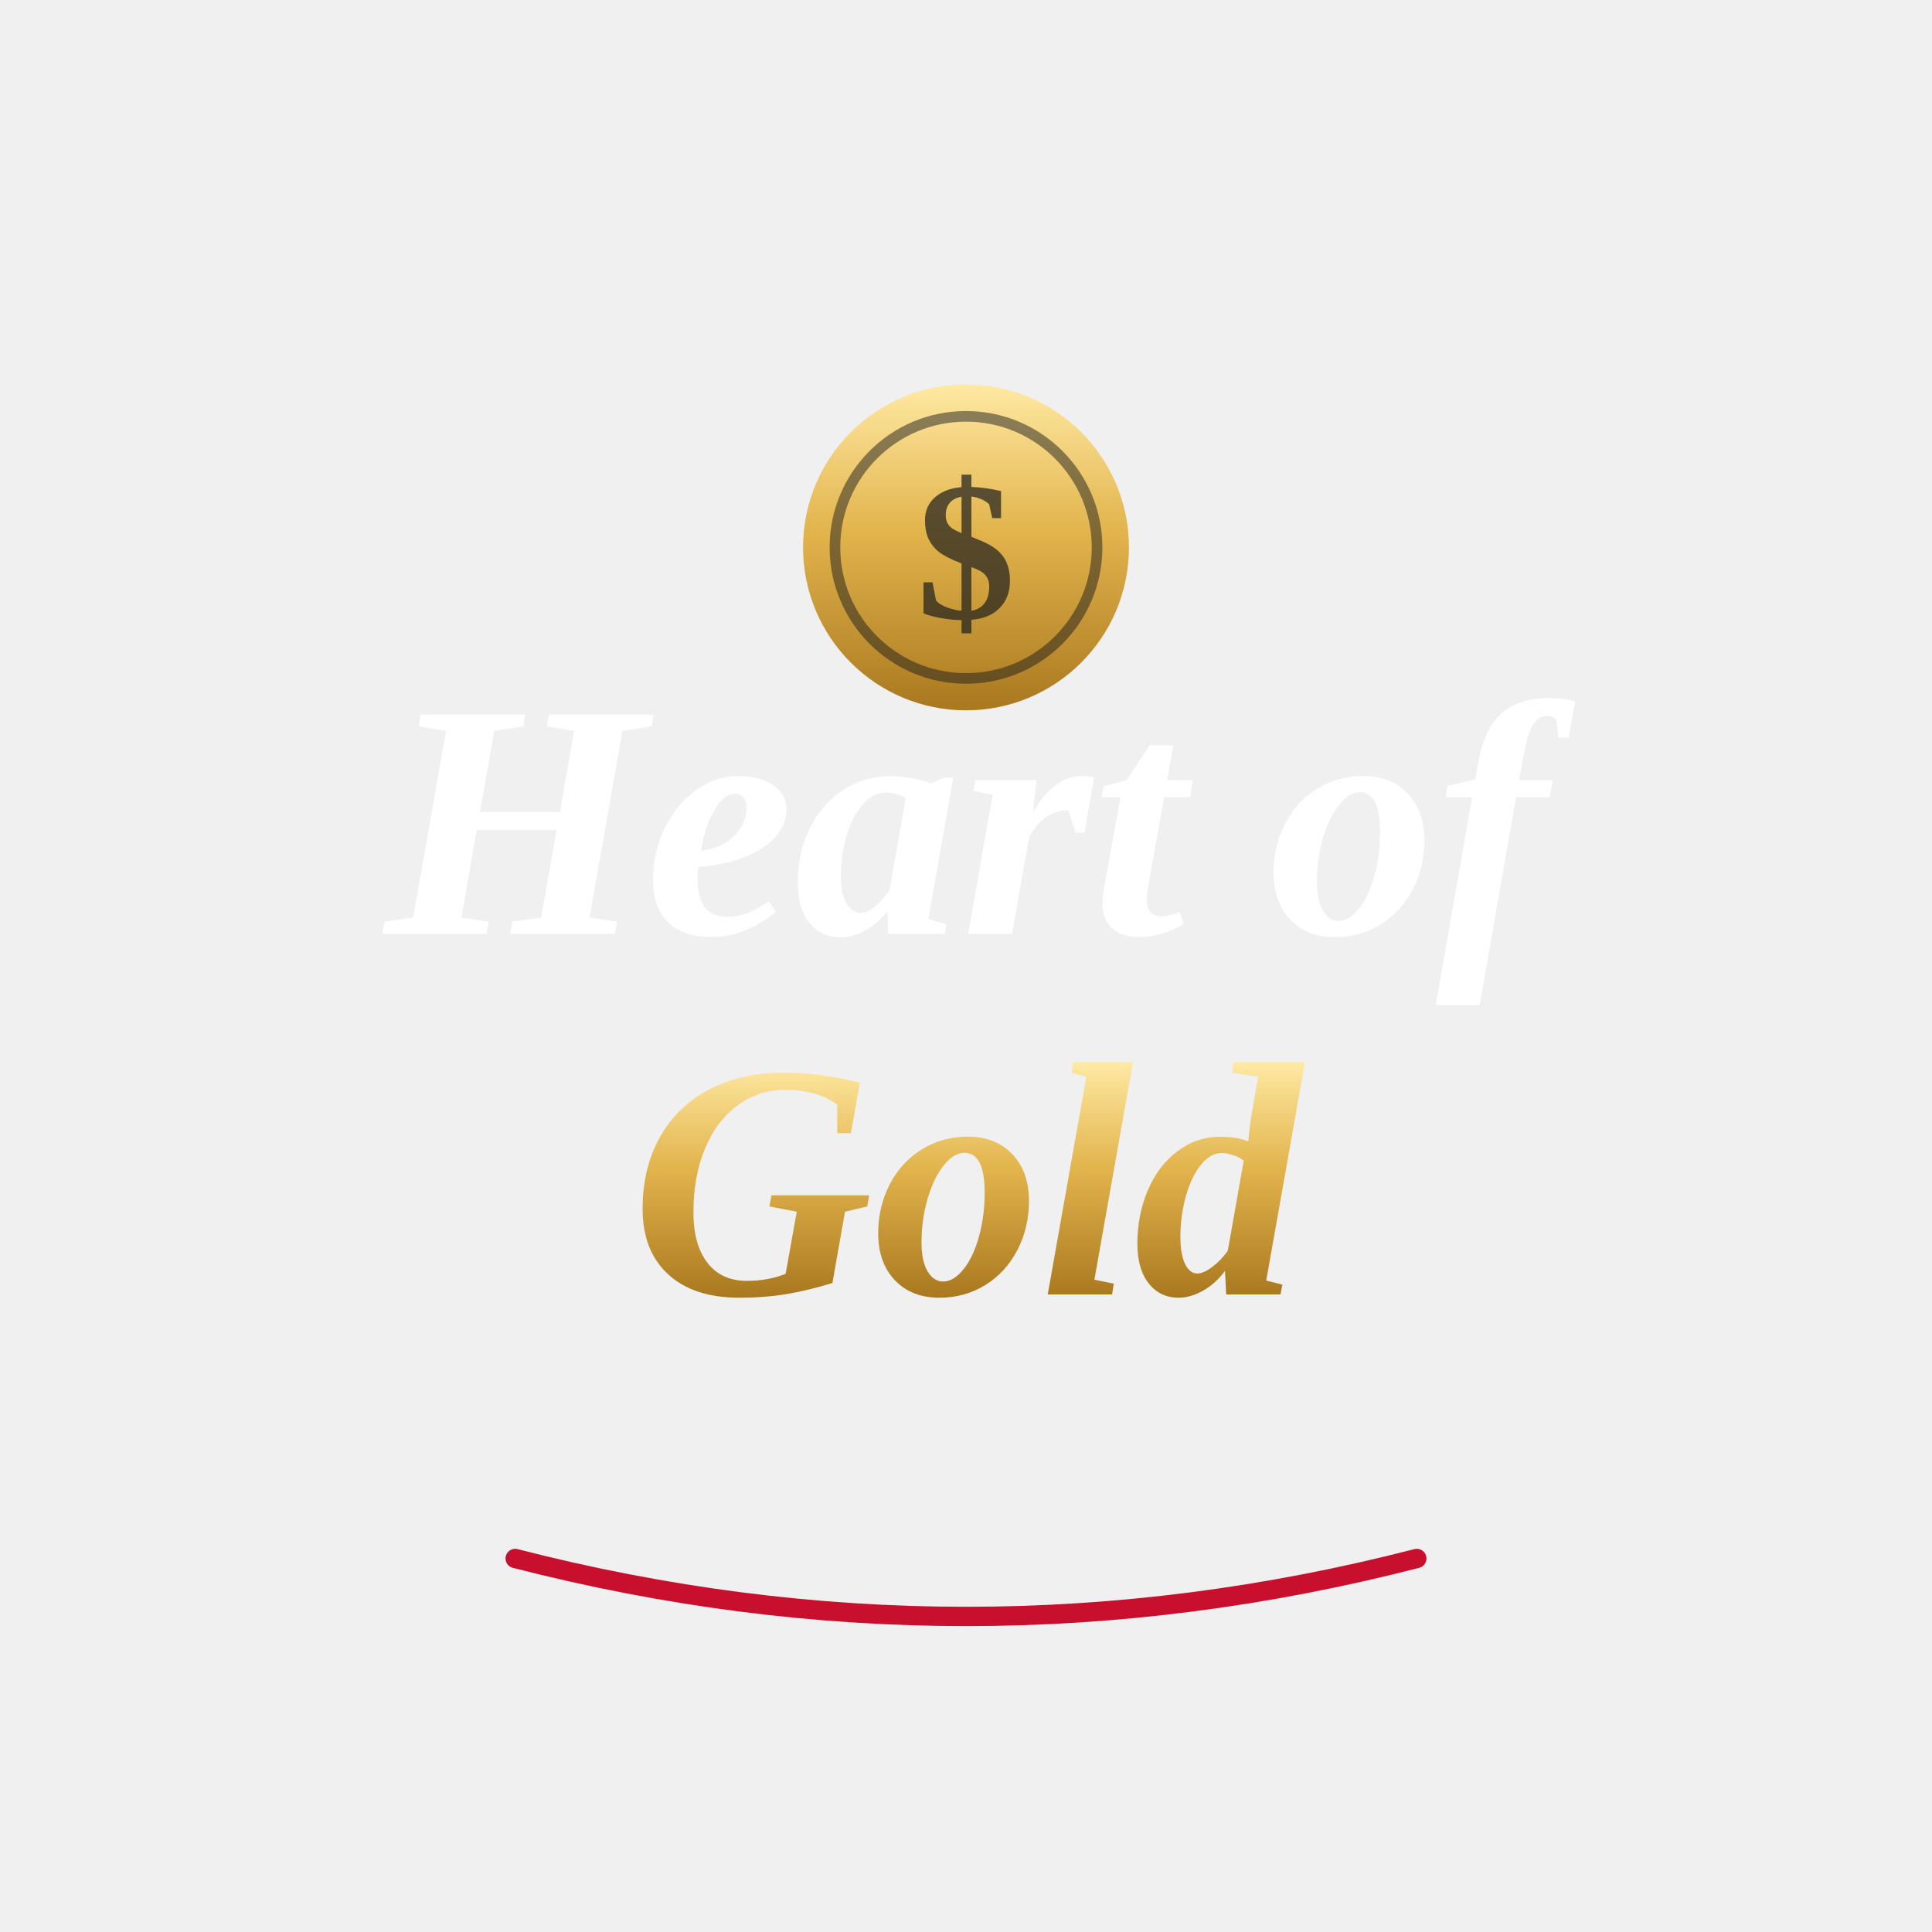
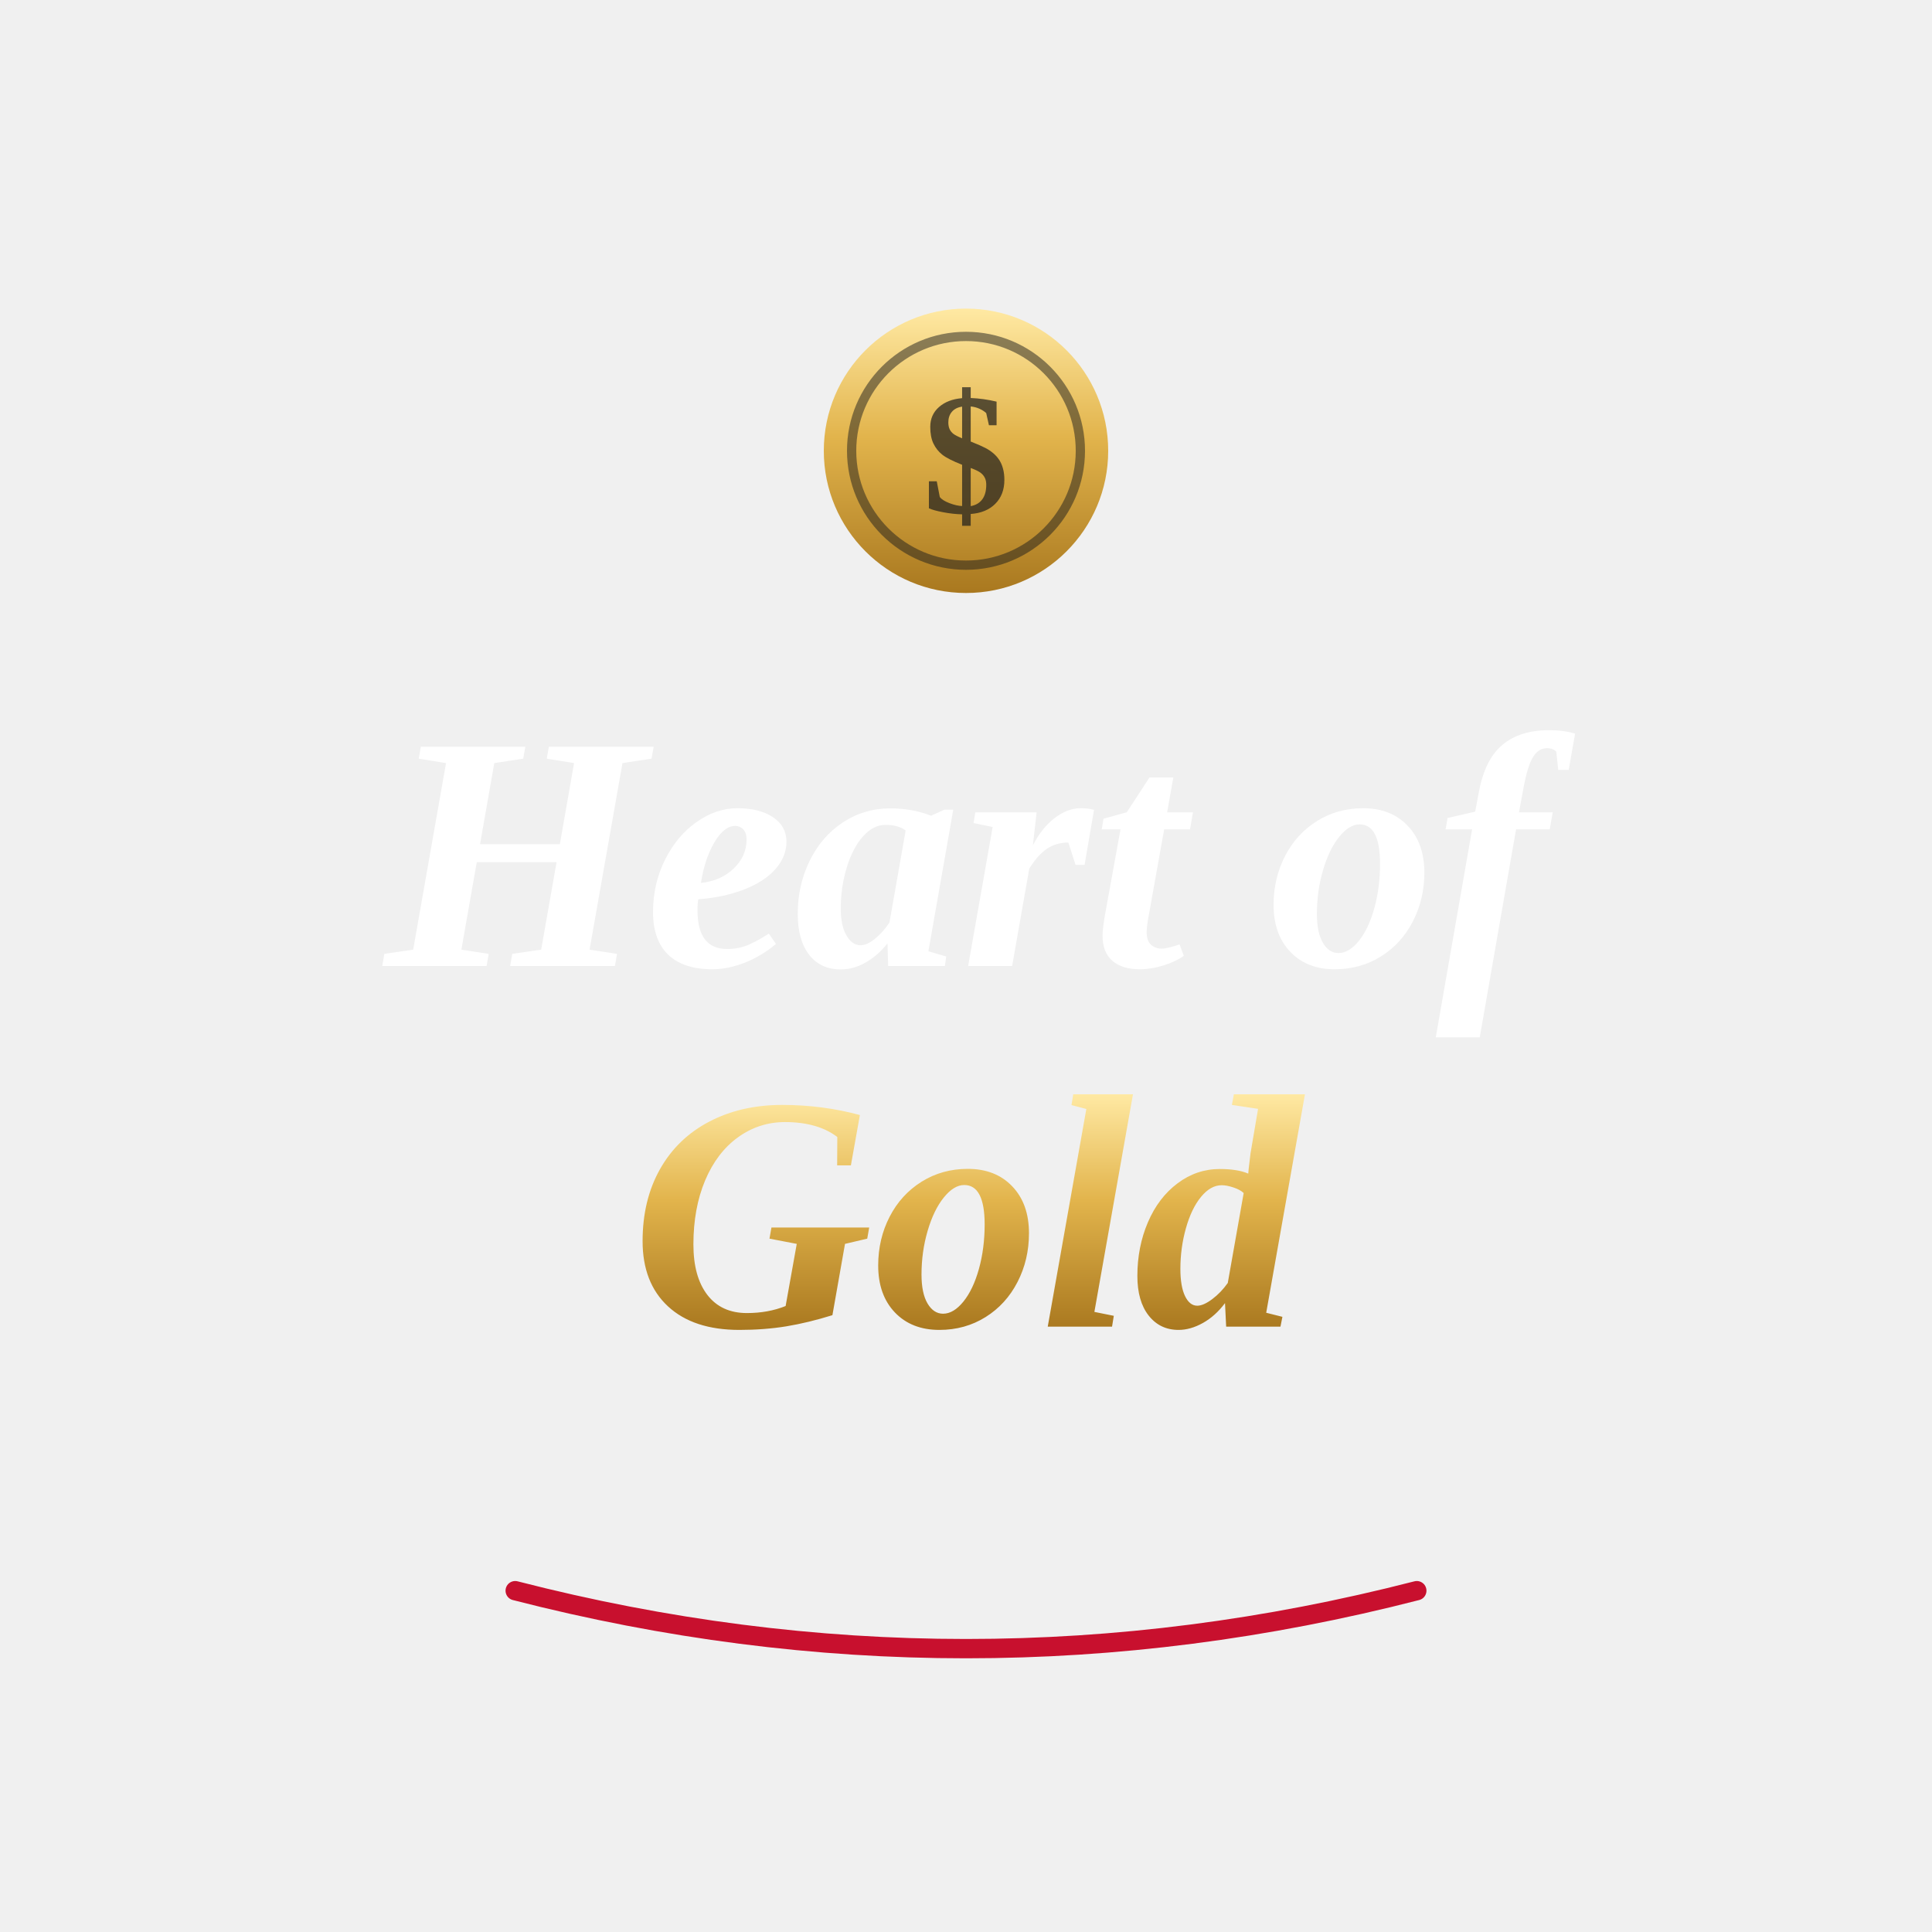
<svg xmlns="http://www.w3.org/2000/svg" width="600" height="600" viewBox="0 0 600 600">
  <defs>
    <linearGradient id="gold" x1="0" y1="0" x2="0" y2="1">
      <stop offset="0" stop-color="#FFE9A3" />
      <stop offset="0.45" stop-color="#E2B44C" />
      <stop offset="1" stop-color="#A9781F" />
    </linearGradient>
    <linearGradient id="silver" x1="0" y1="0" x2="0" y2="1">
      <stop offset="0" stop-color="#FFFFFF" />
      <stop offset="0.5" stop-color="#C9CCD3" />
      <stop offset="1" stop-color="#8B8F99" />
    </linearGradient>
    <linearGradient id="goldDark" x1="0" y1="0" x2="0" y2="1">
      <stop offset="0" stop-color="#C08A1E" />
      <stop offset="0.5" stop-color="#8F6410" />
      <stop offset="1" stop-color="#5E3F06" />
    </linearGradient>
    <linearGradient id="silverDark" x1="0" y1="0" x2="0" y2="1">
      <stop offset="0" stop-color="#6E737D" />
      <stop offset="0.5" stop-color="#4A4E57" />
      <stop offset="1" stop-color="#2A2D33" />
    </linearGradient>
  </defs>
-   <circle cx="300" cy="170" r="50.6" fill="url(#gold)" />
-   <circle cx="300" cy="170" r="40.7" fill="none" stroke="#1C1C1C" stroke-width="3.3" opacity="0.5" />
-   <text x="300" y="192" text-anchor="middle" font-family="Georgia, 'Times New Roman', serif" font-weight="bold" font-size="61.6" fill="#1C1C1C" opacity="0.7">$</text>
-   <text x="300" y="290" text-anchor="middle" font-family="Georgia, 'Times New Roman', serif" font-style="italic" font-weight="bold" font-size="104" fill="#FFFFFF">Heart of</text>
-   <text x="300" y="402" text-anchor="middle" font-family="Georgia, 'Times New Roman', serif" font-style="italic" font-weight="bold" font-size="104" fill="url(#gold)">Gold</text>
-   <path d="M160 484 Q300 520 440 484" fill="none" stroke="#C8102E" stroke-width="6" stroke-linecap="round" />
+   <circle cx="300" cy="140" r="44.16" fill="url(#gold)" />
+   <circle cx="300" cy="140" r="35.52" fill="none" stroke="#1C1C1C" stroke-width="2.88" opacity="0.5" />
+   <text x="300" y="159.2" text-anchor="middle" font-family="Georgia, 'Times New Roman', serif" font-weight="bold" font-size="53.76" fill="#1C1C1C" opacity="0.7">$</text>
+   <text x="300" y="300" text-anchor="middle" font-family="Georgia, 'Times New Roman', serif" font-style="italic" font-weight="bold" font-size="104" fill="#FFFFFF">Heart of</text>
+   <text x="300" y="412" text-anchor="middle" font-family="Georgia, 'Times New Roman', serif" font-style="italic" font-weight="bold" font-size="104" fill="url(#gold)">Gold</text>
+   <path d="M160 494 Q300 530 440 494" fill="none" stroke="#C8102E" stroke-width="6" stroke-linecap="round" />
</svg>
